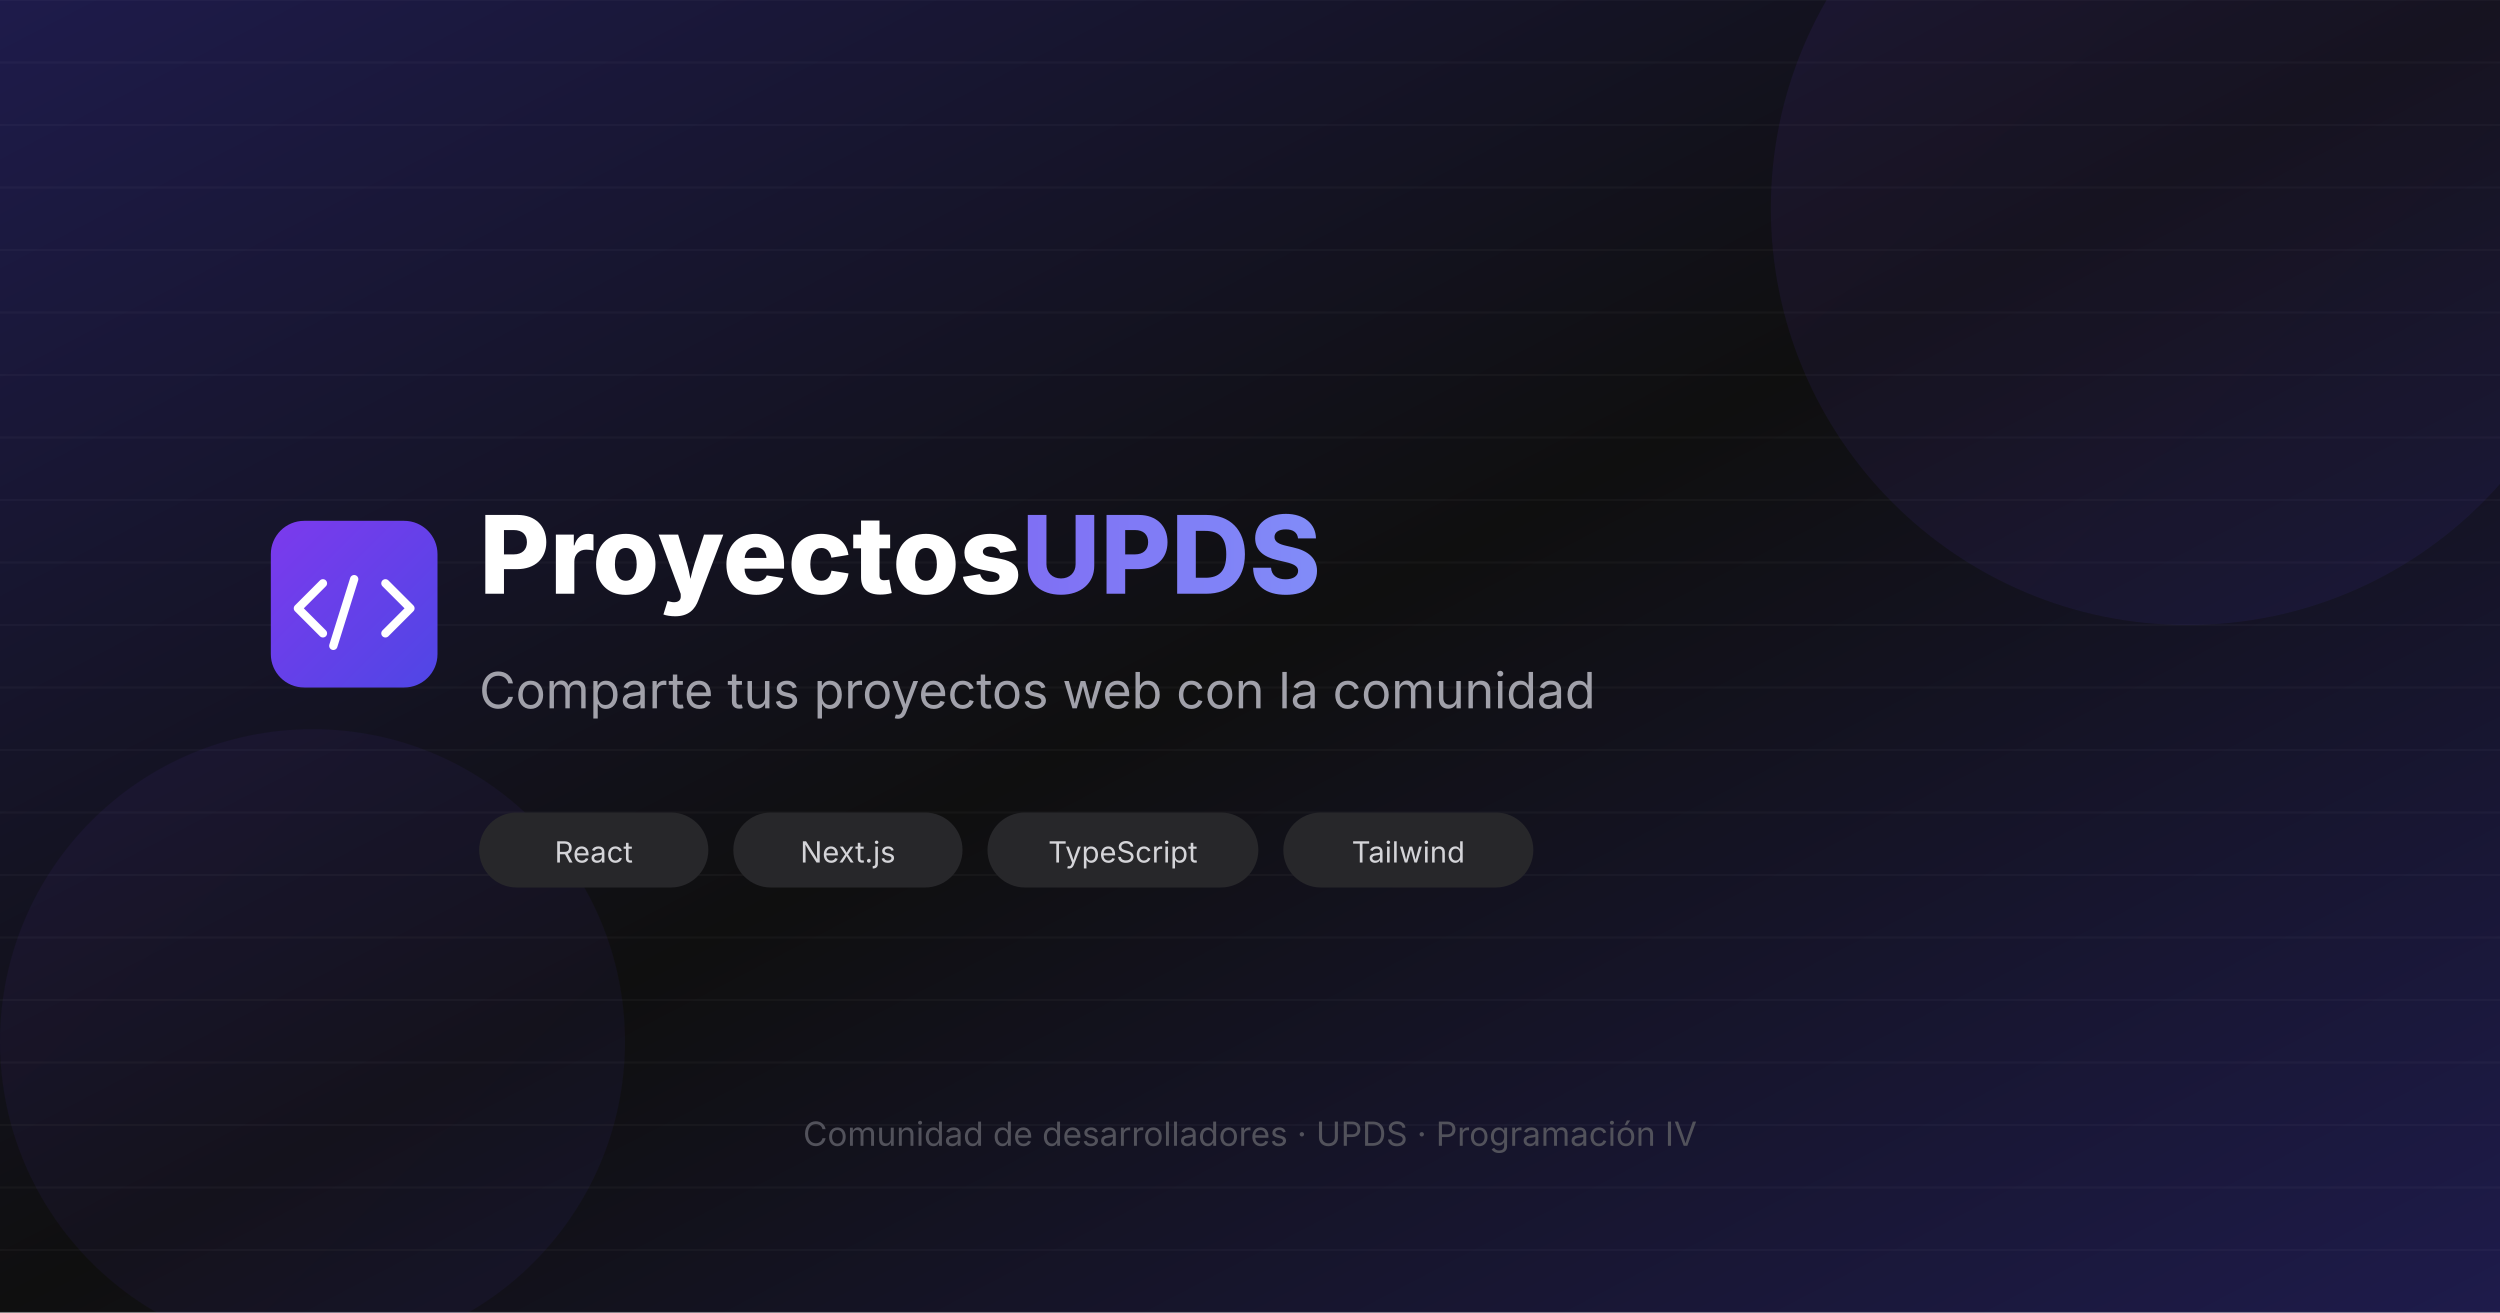
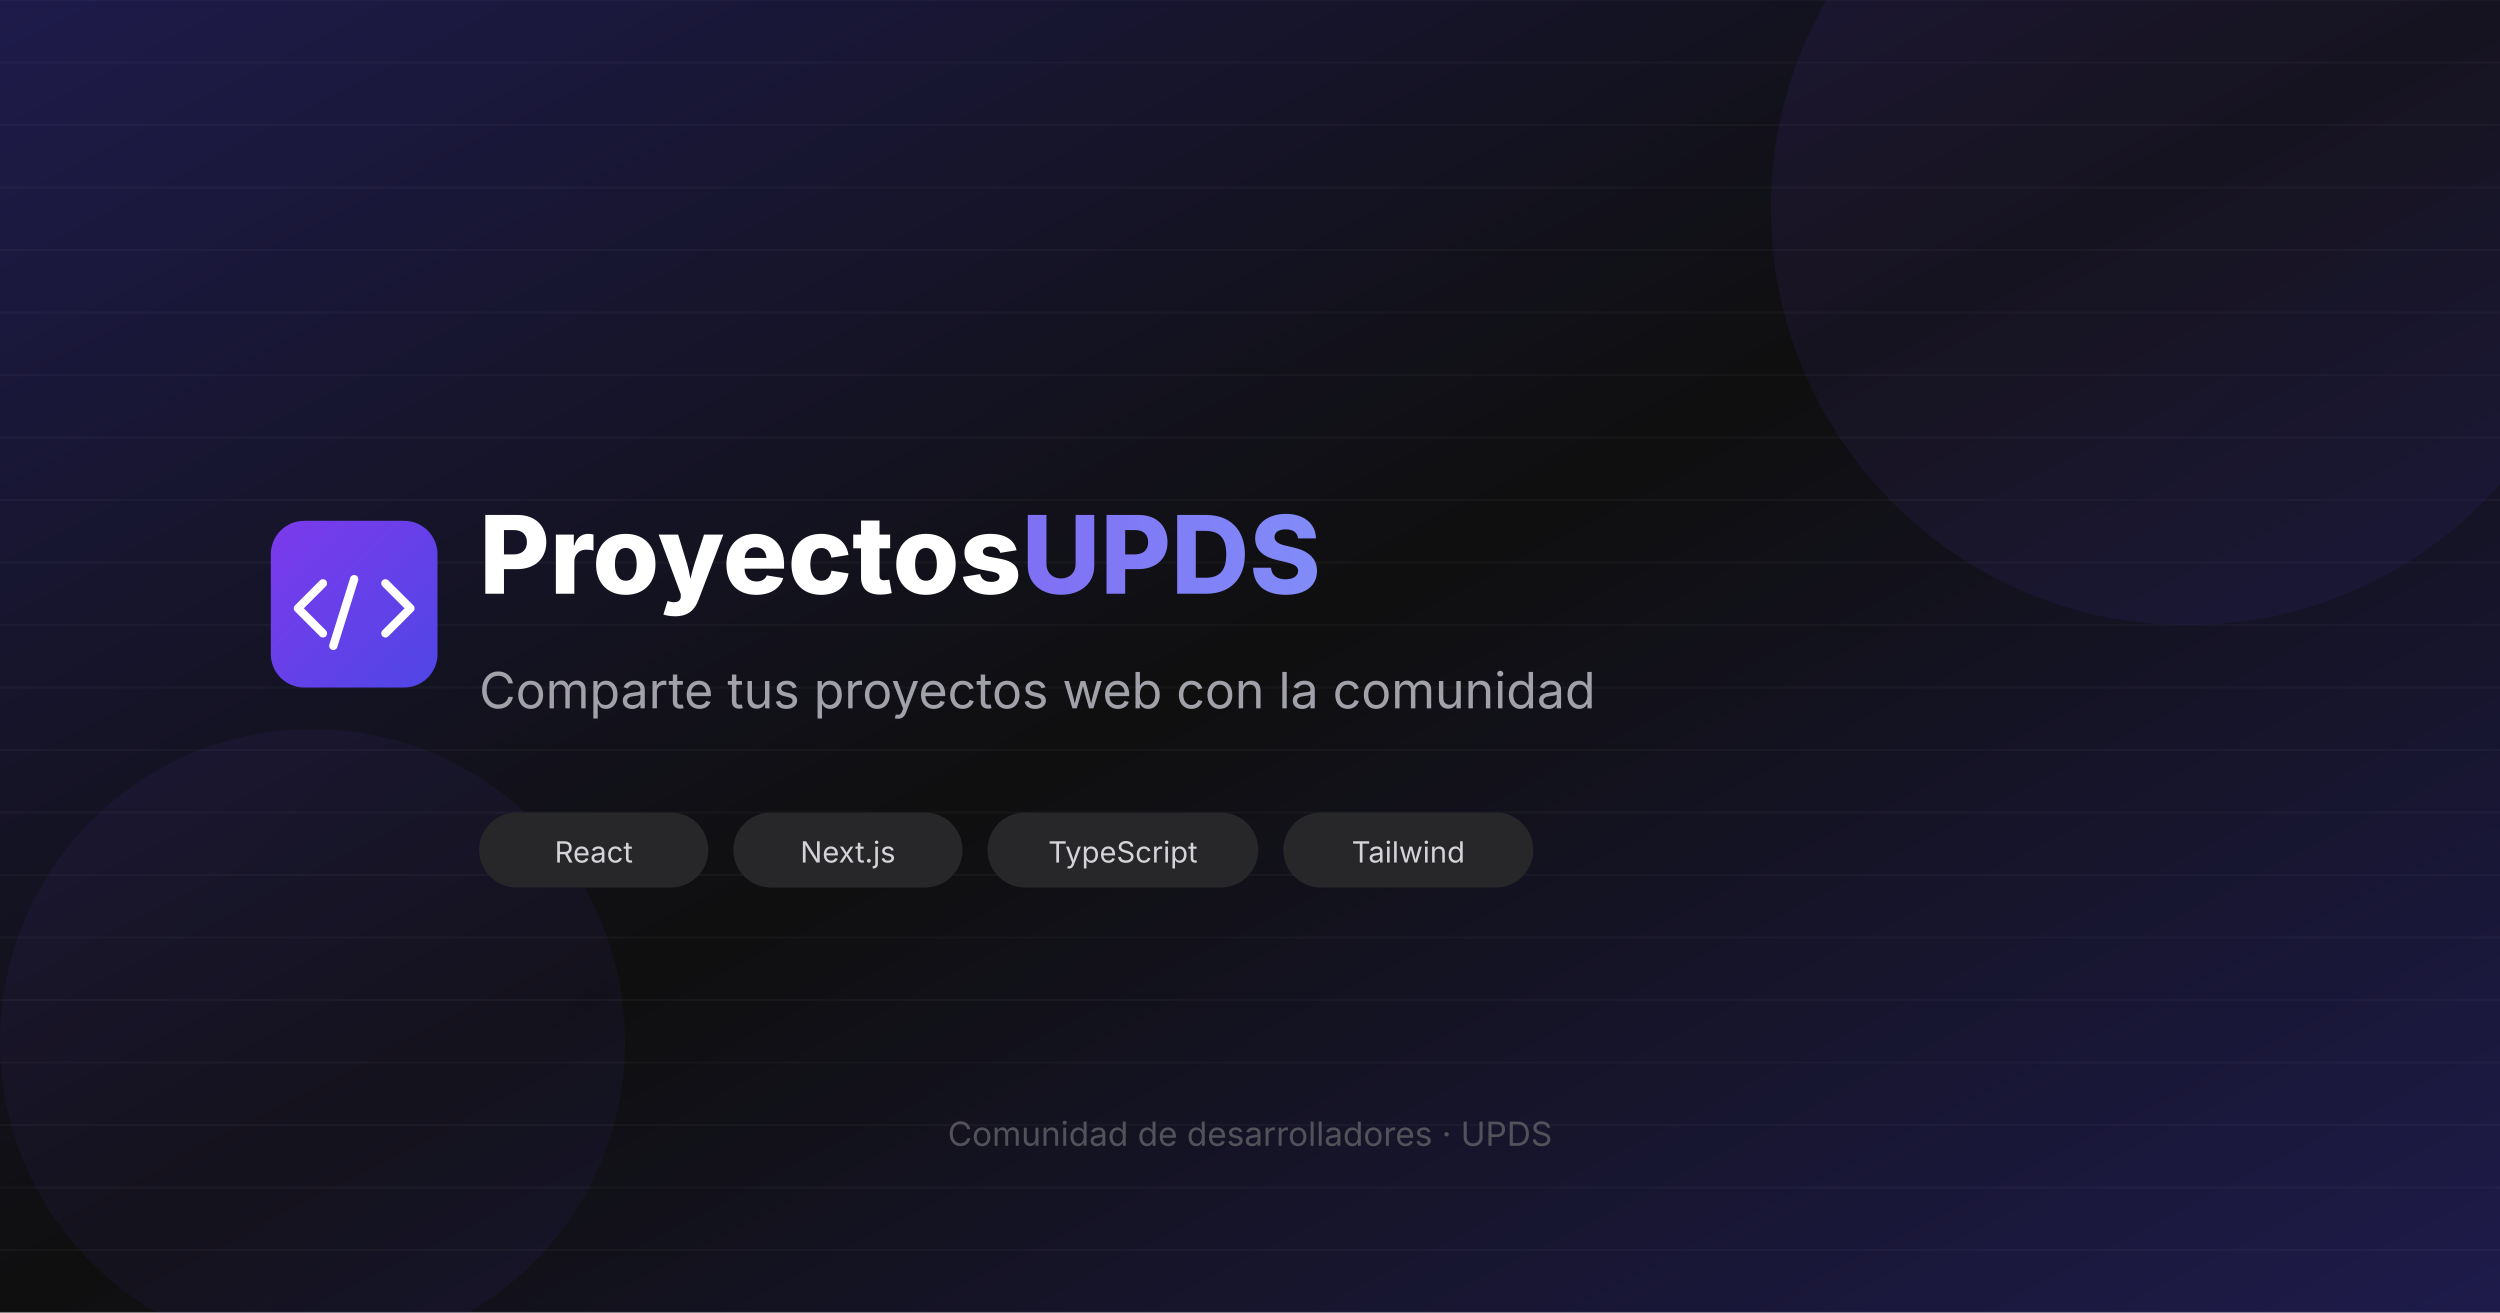
<svg xmlns="http://www.w3.org/2000/svg" width="1200" height="630" viewBox="0 0 1200 630">
  <defs>
    <linearGradient id="bg" x1="0%" y1="0%" x2="100%" y2="100%">
      <stop offset="0%" stop-color="#1e1b4b" />
      <stop offset="50%" stop-color="#0f0f0f" />
      <stop offset="100%" stop-color="#1e1b4b" />
    </linearGradient>
    <linearGradient id="accent" x1="0%" y1="0%" x2="100%" y2="100%">
      <stop offset="0%" stop-color="#7c3aed" />
      <stop offset="100%" stop-color="#4f46e5" />
    </linearGradient>
    <linearGradient id="text-grad" x1="0%" y1="0%" x2="100%" y2="0%">
      <stop offset="0%" stop-color="#7c3aed" />
      <stop offset="100%" stop-color="#818cf8" />
    </linearGradient>
  </defs>
  <rect width="1200" height="630" fill="url(#bg)" rx="0" />
  <g opacity="0.03" stroke="white" stroke-width="1">
    <line x1="0" y1="0" x2="1200" y2="0" />
    <line x1="0" y1="30" x2="1200" y2="30" />
    <line x1="0" y1="60" x2="1200" y2="60" />
    <line x1="0" y1="90" x2="1200" y2="90" />
    <line x1="0" y1="120" x2="1200" y2="120" />
    <line x1="0" y1="150" x2="1200" y2="150" />
    <line x1="0" y1="180" x2="1200" y2="180" />
    <line x1="0" y1="210" x2="1200" y2="210" />
    <line x1="0" y1="240" x2="1200" y2="240" />
    <line x1="0" y1="270" x2="1200" y2="270" />
    <line x1="0" y1="300" x2="1200" y2="300" />
    <line x1="0" y1="330" x2="1200" y2="330" />
    <line x1="0" y1="360" x2="1200" y2="360" />
    <line x1="0" y1="390" x2="1200" y2="390" />
    <line x1="0" y1="420" x2="1200" y2="420" />
    <line x1="0" y1="450" x2="1200" y2="450" />
    <line x1="0" y1="480" x2="1200" y2="480" />
    <line x1="0" y1="510" x2="1200" y2="510" />
    <line x1="0" y1="540" x2="1200" y2="540" />
    <line x1="0" y1="570" x2="1200" y2="570" />
    <line x1="0" y1="600" x2="1200" y2="600" />
    <line x1="0" y1="630" x2="1200" y2="630" />
  </g>
  <circle cx="1050" cy="100" r="200" fill="url(#accent)" opacity="0.08" />
  <circle cx="150" cy="500" r="150" fill="url(#accent)" opacity="0.06" />
  <g transform="translate(130, 250)">
    <rect x="0" y="0" width="80" height="80" rx="16" fill="url(#accent)" />
    <path d="m25 30-12 12 12 12m30-24 12 12-12 12m-15-26-10 32" stroke="white" stroke-width="4" stroke-linecap="round" stroke-linejoin="round" fill="none" />
  </g>
  <text x="230" y="285" font-family="system-ui, -apple-system, sans-serif" font-size="52" font-weight="800" fill="white">
    Proyectos<tspan fill="url(#text-grad)">UPDS</tspan>
  </text>
  <text x="230" y="340" font-family="system-ui, -apple-system, sans-serif" font-size="24" fill="#a1a1aa" font-weight="400">
    Comparte tus proyectos web con la comunidad
  </text>
  <g transform="translate(230, 390)">
    <rect x="0" y="0" width="110" height="36" rx="18" fill="#27272a" />
    <text x="55" y="24" font-family="system-ui, -apple-system, sans-serif" font-size="14" fill="#d4d4d8" text-anchor="middle">React</text>
    <rect x="122" y="0" width="110" height="36" rx="18" fill="#27272a" />
    <text x="177" y="24" font-family="system-ui, -apple-system, sans-serif" font-size="14" fill="#d4d4d8" text-anchor="middle">Next.js</text>
    <rect x="244" y="0" width="130" height="36" rx="18" fill="#27272a" />
    <text x="309" y="24" font-family="system-ui, -apple-system, sans-serif" font-size="14" fill="#d4d4d8" text-anchor="middle">TypeScript</text>
    <rect x="386" y="0" width="120" height="36" rx="18" fill="#27272a" />
    <text x="446" y="24" font-family="system-ui, -apple-system, sans-serif" font-size="14" fill="#d4d4d8" text-anchor="middle">Tailwind</text>
  </g>
  <text x="600" y="550" font-family="system-ui, -apple-system, sans-serif" font-size="16" fill="#52525b" text-anchor="middle">
-     Comunidad de desarrolladores · UPDS · Programación IV
+     Comunidad de desarrolladores · UPDS
  </text>
</svg>
